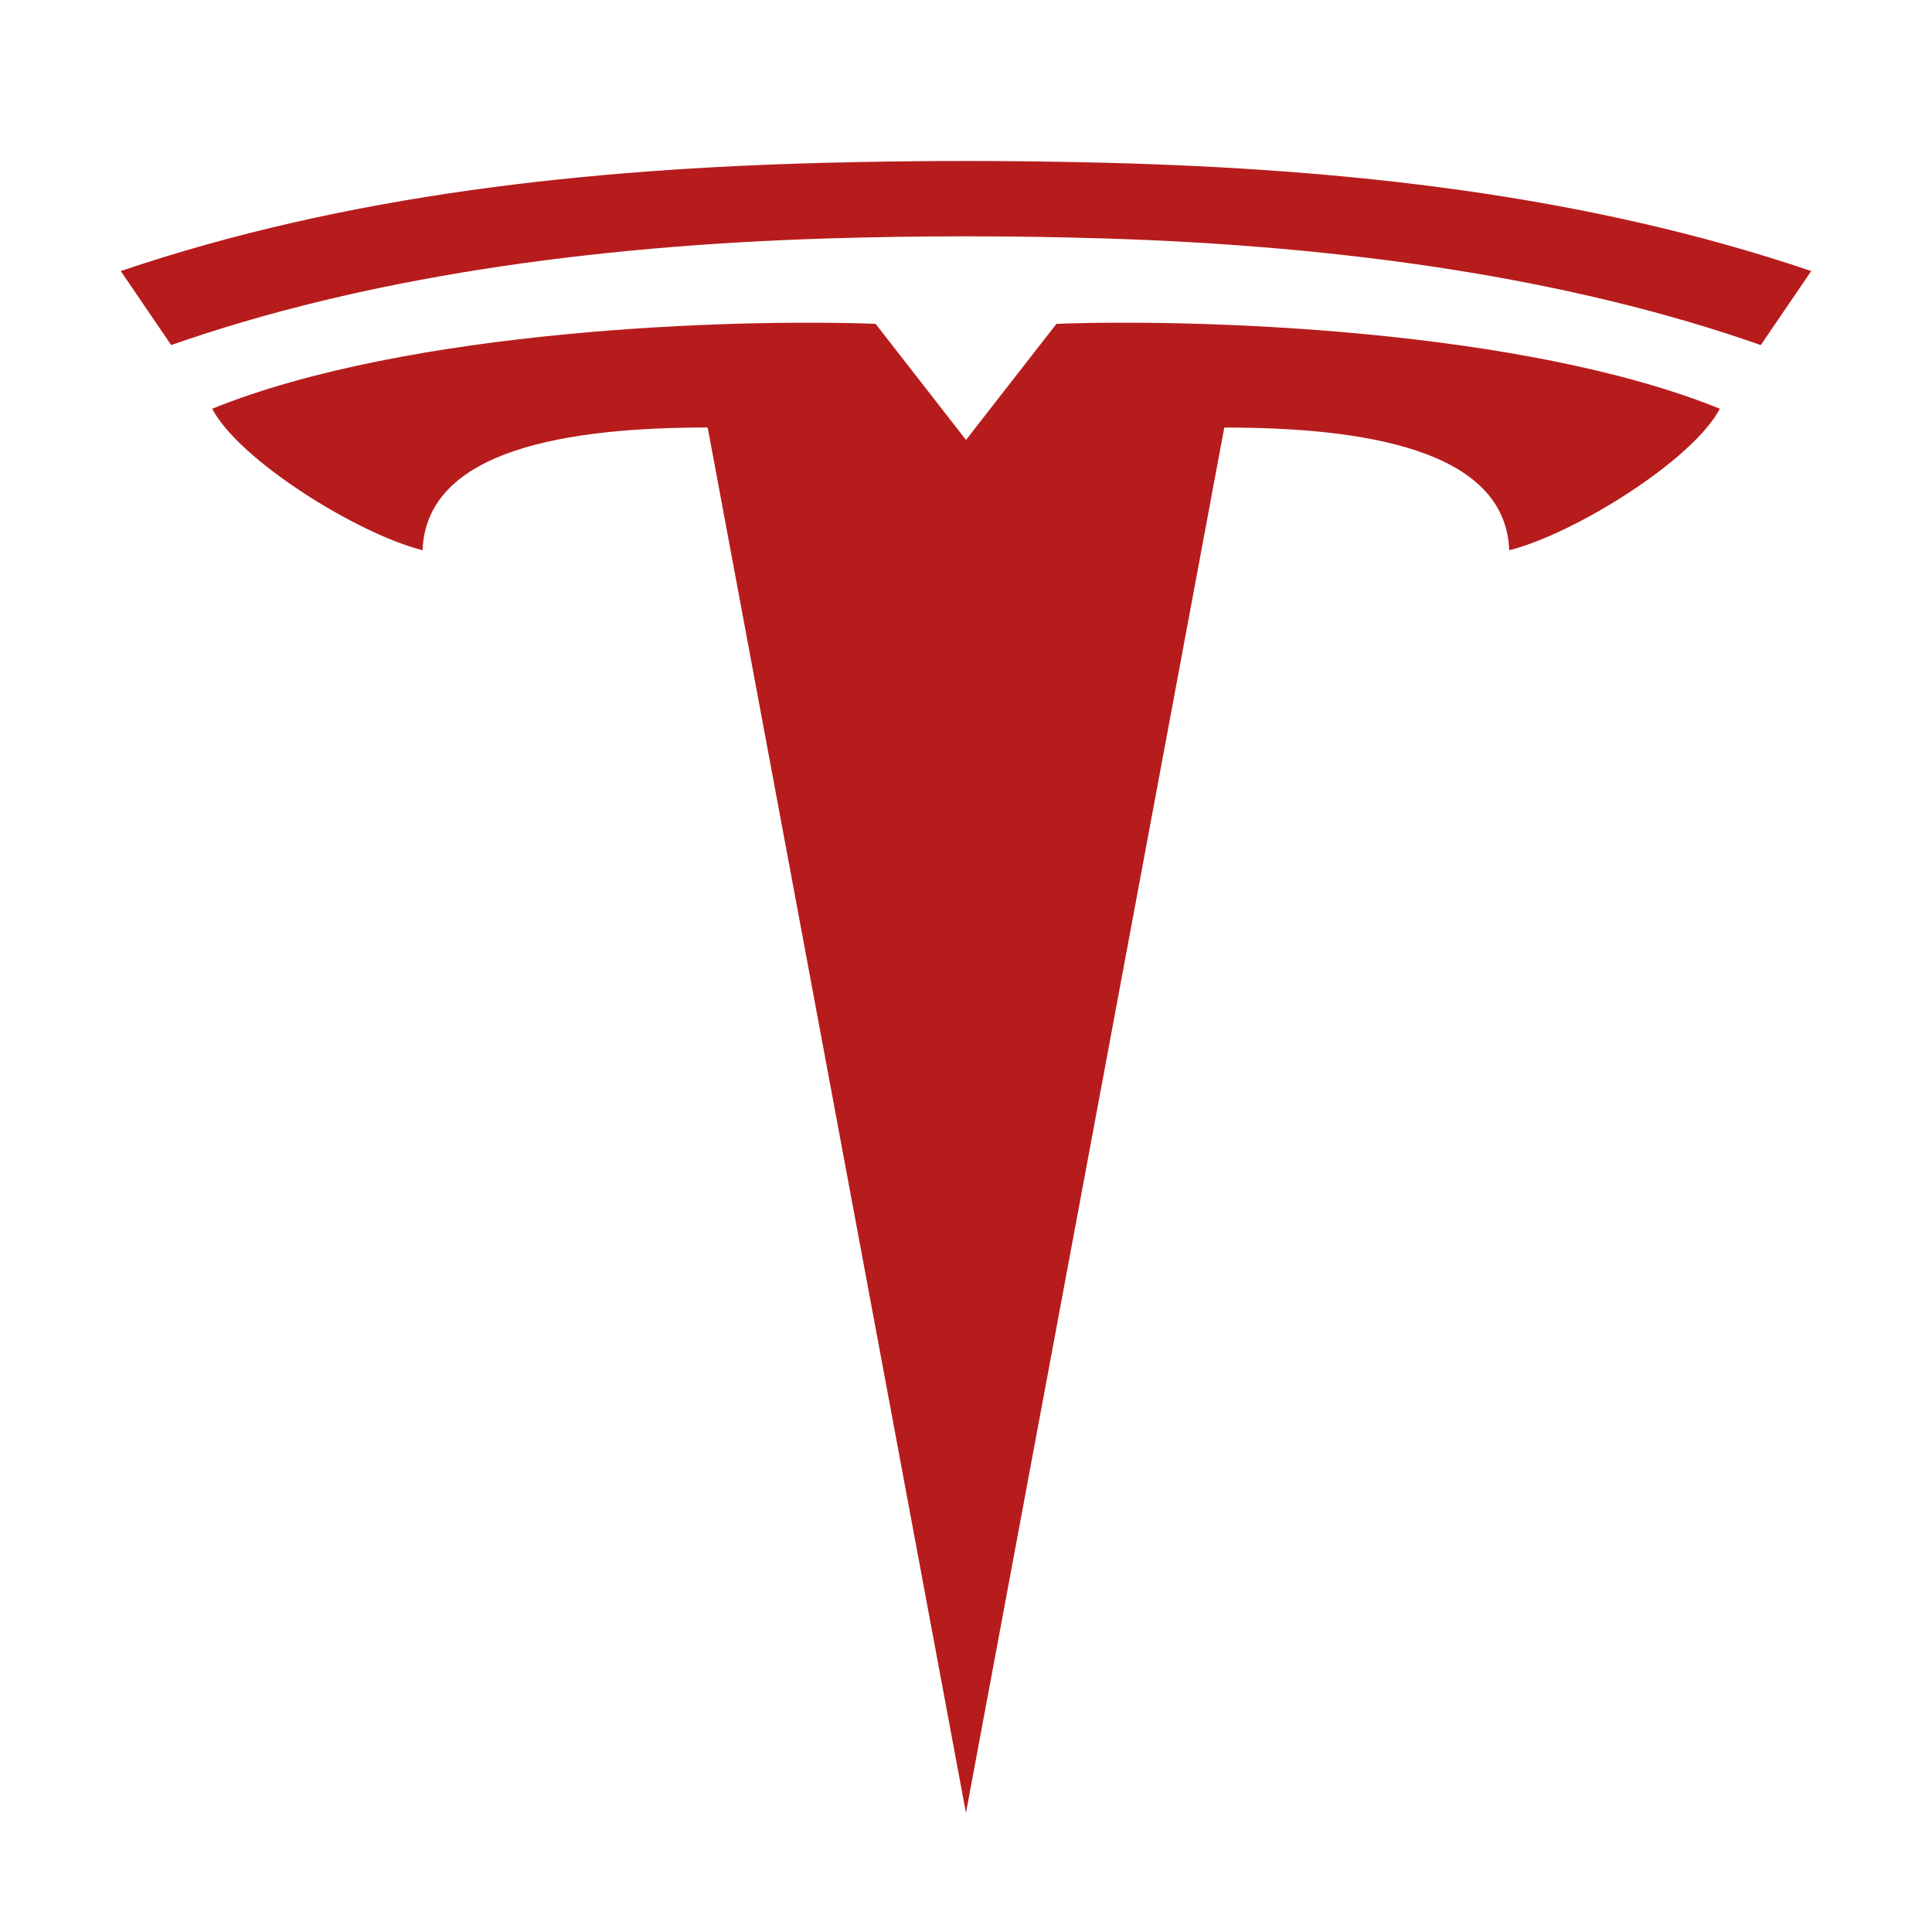
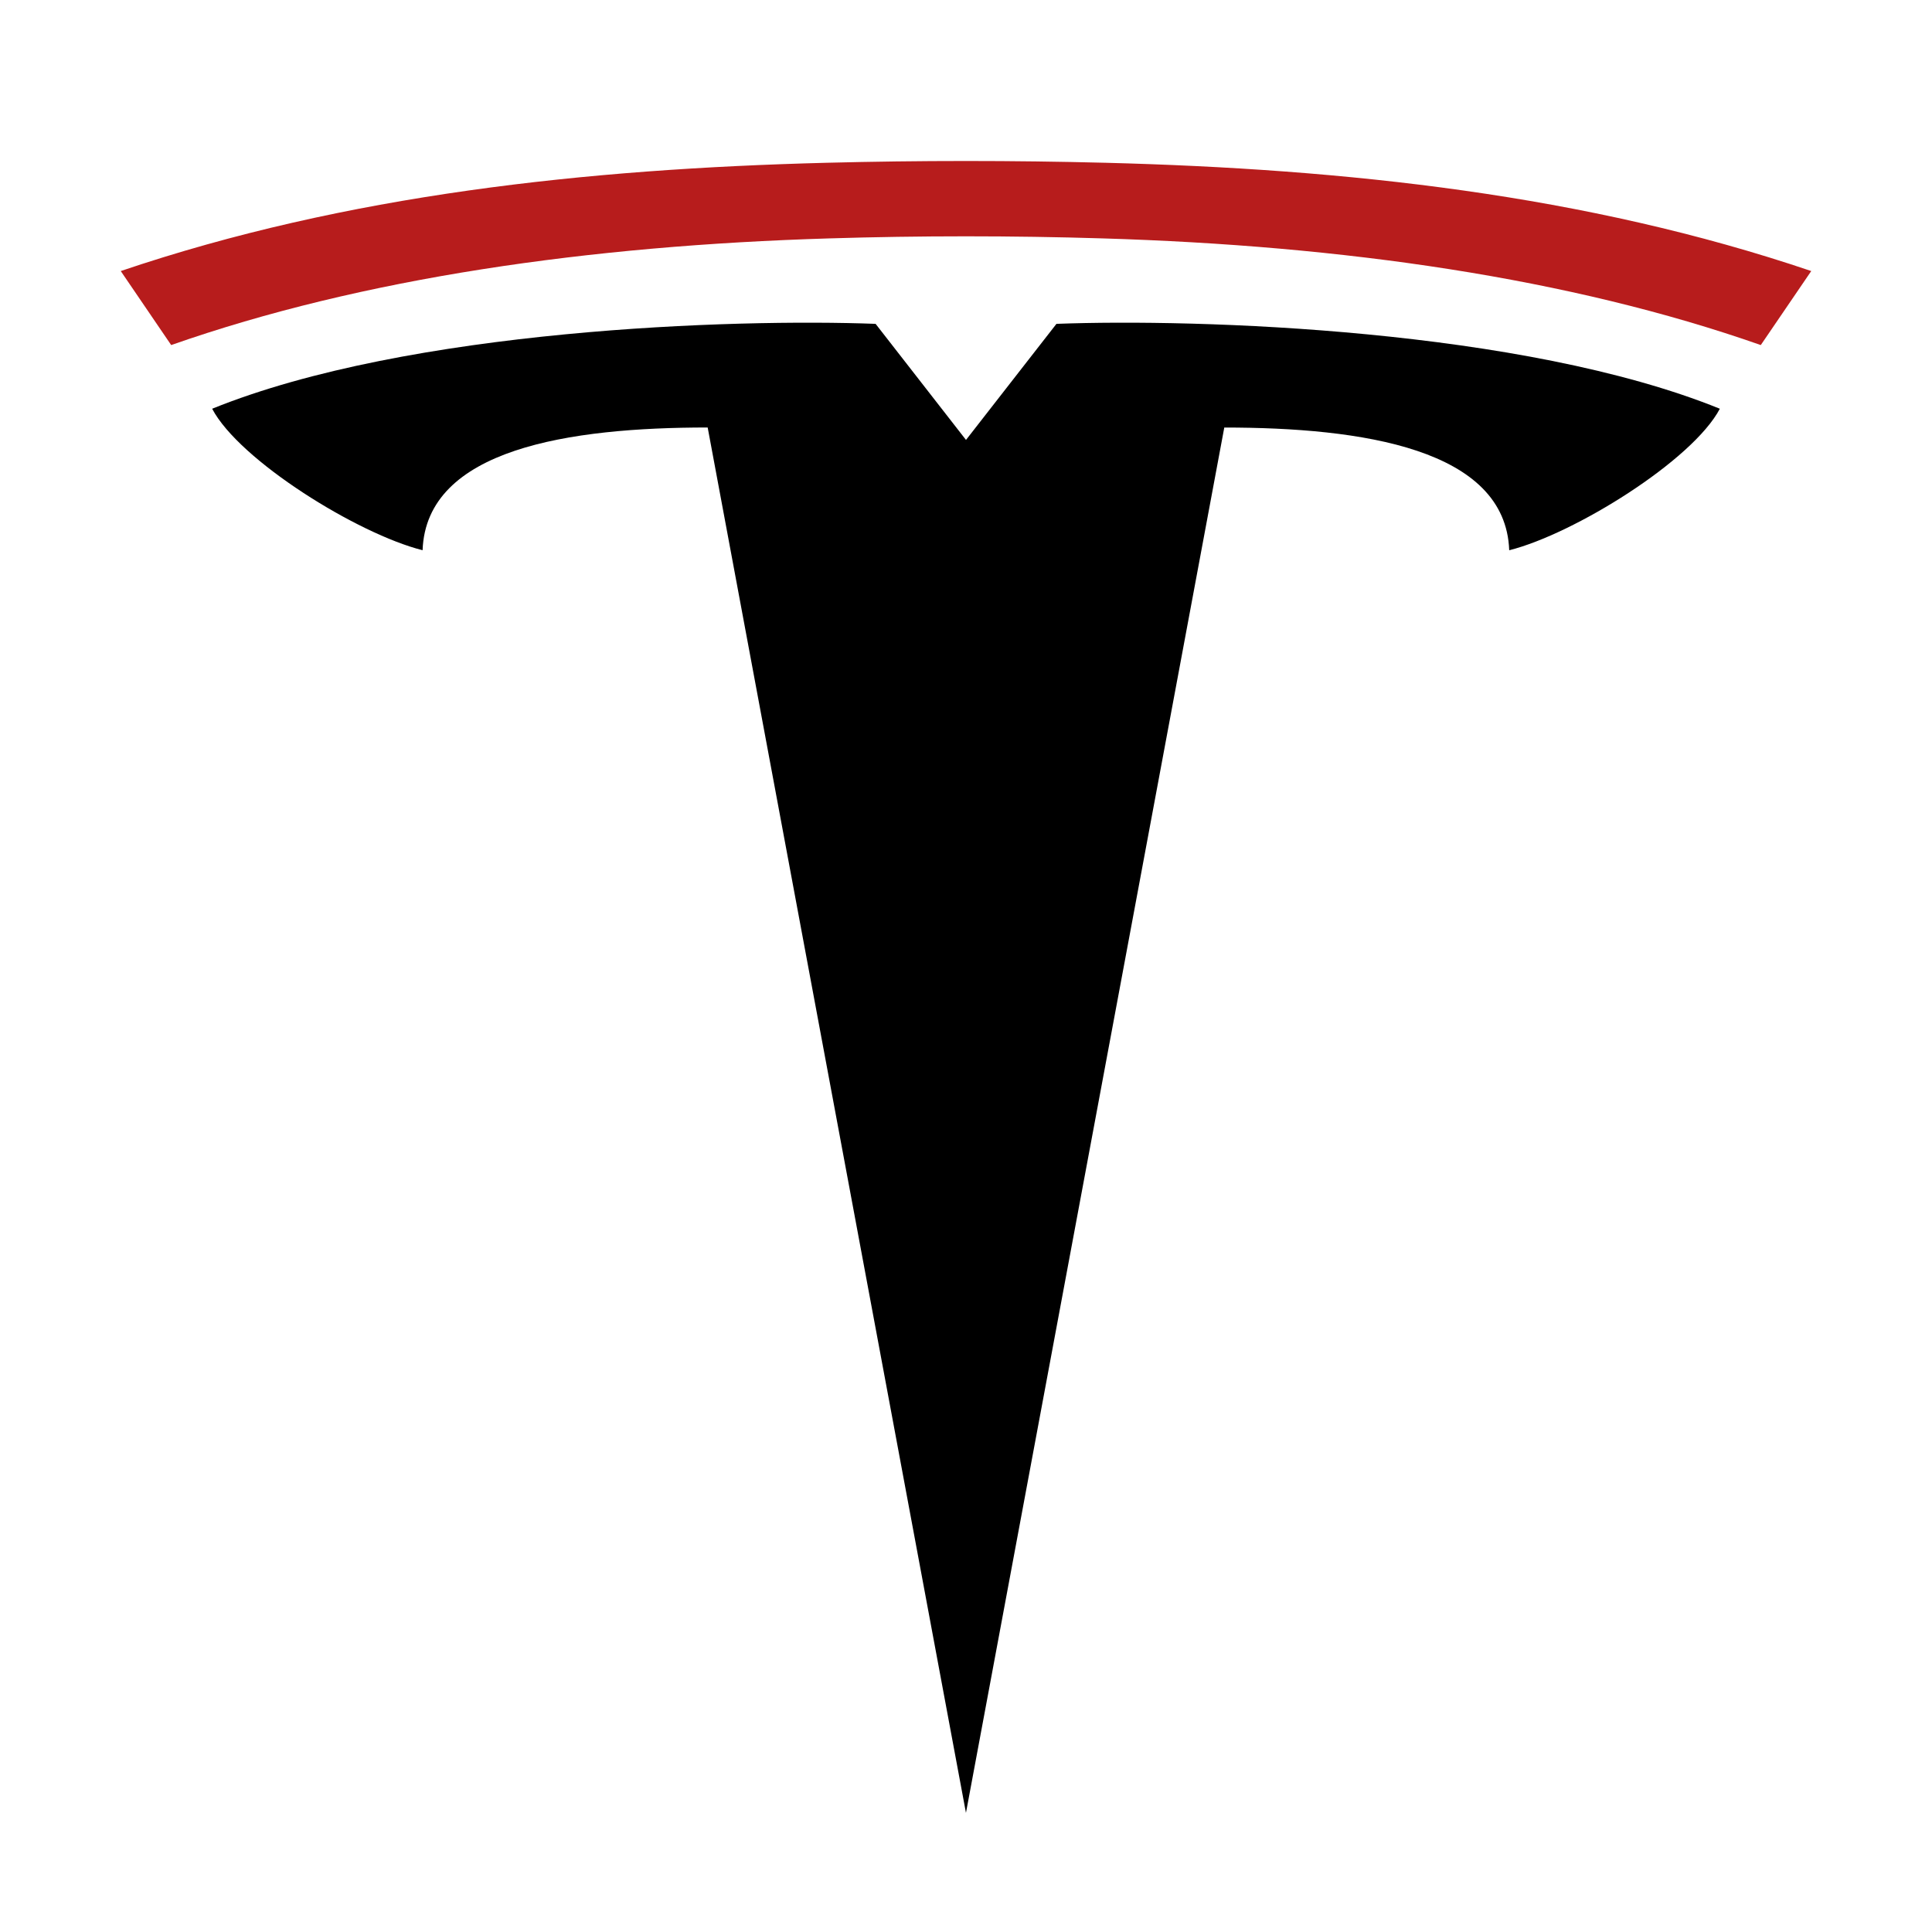
<svg xmlns="http://www.w3.org/2000/svg" viewBox="0 0 48 48" width="96px" height="96px" clip-rule="evenodd">
-   <path fill="#b71c1c" fill-rule="evenodd" d="M5.271,10.155c4.896-1.983,12.974-2.241,16.483-2.109l2.246,2.884l2.247-2.884c3.509-0.132,11.587,0.125,16.482,2.109c-0.676,1.284-3.617,3.11-5.233,3.516c-0.092-2.523-3.658-3.049-7.079-3.049L23.999,45.04l-6.417-34.419c-3.425,0-6.991,0.526-7.083,3.049C8.885,13.265,5.946,11.439,5.271,10.155L5.271,10.155z" clip-rule="evenodd" />
+   <path fill="#000000" fill-rule="evenodd" d="M5.271,10.155c4.896-1.983,12.974-2.241,16.483-2.109l2.246,2.884l2.247-2.884c3.509-0.132,11.587,0.125,16.482,2.109c-0.676,1.284-3.617,3.11-5.233,3.516c-0.092-2.523-3.658-3.049-7.079-3.049L23.999,45.04l-6.417-34.419c-3.425,0-6.991,0.526-7.083,3.049C8.885,13.265,5.946,11.439,5.271,10.155L5.271,10.155z" clip-rule="evenodd" />
  <path fill="#b71c1c" fill-rule="evenodd" d="M3,6.734l1.253,1.839C9.006,6.905,14.647,6.103,20.6,5.923c2.253-0.069,4.547-0.069,6.798,0c5.953,0.179,11.595,0.981,16.348,2.65L45,6.734c-5.613-1.902-11.577-2.536-17.532-2.69c-2.307-0.059-4.63-0.059-6.933,0C14.575,4.198,8.614,4.832,3,6.734L3,6.734z" clip-rule="evenodd" />
</svg>
